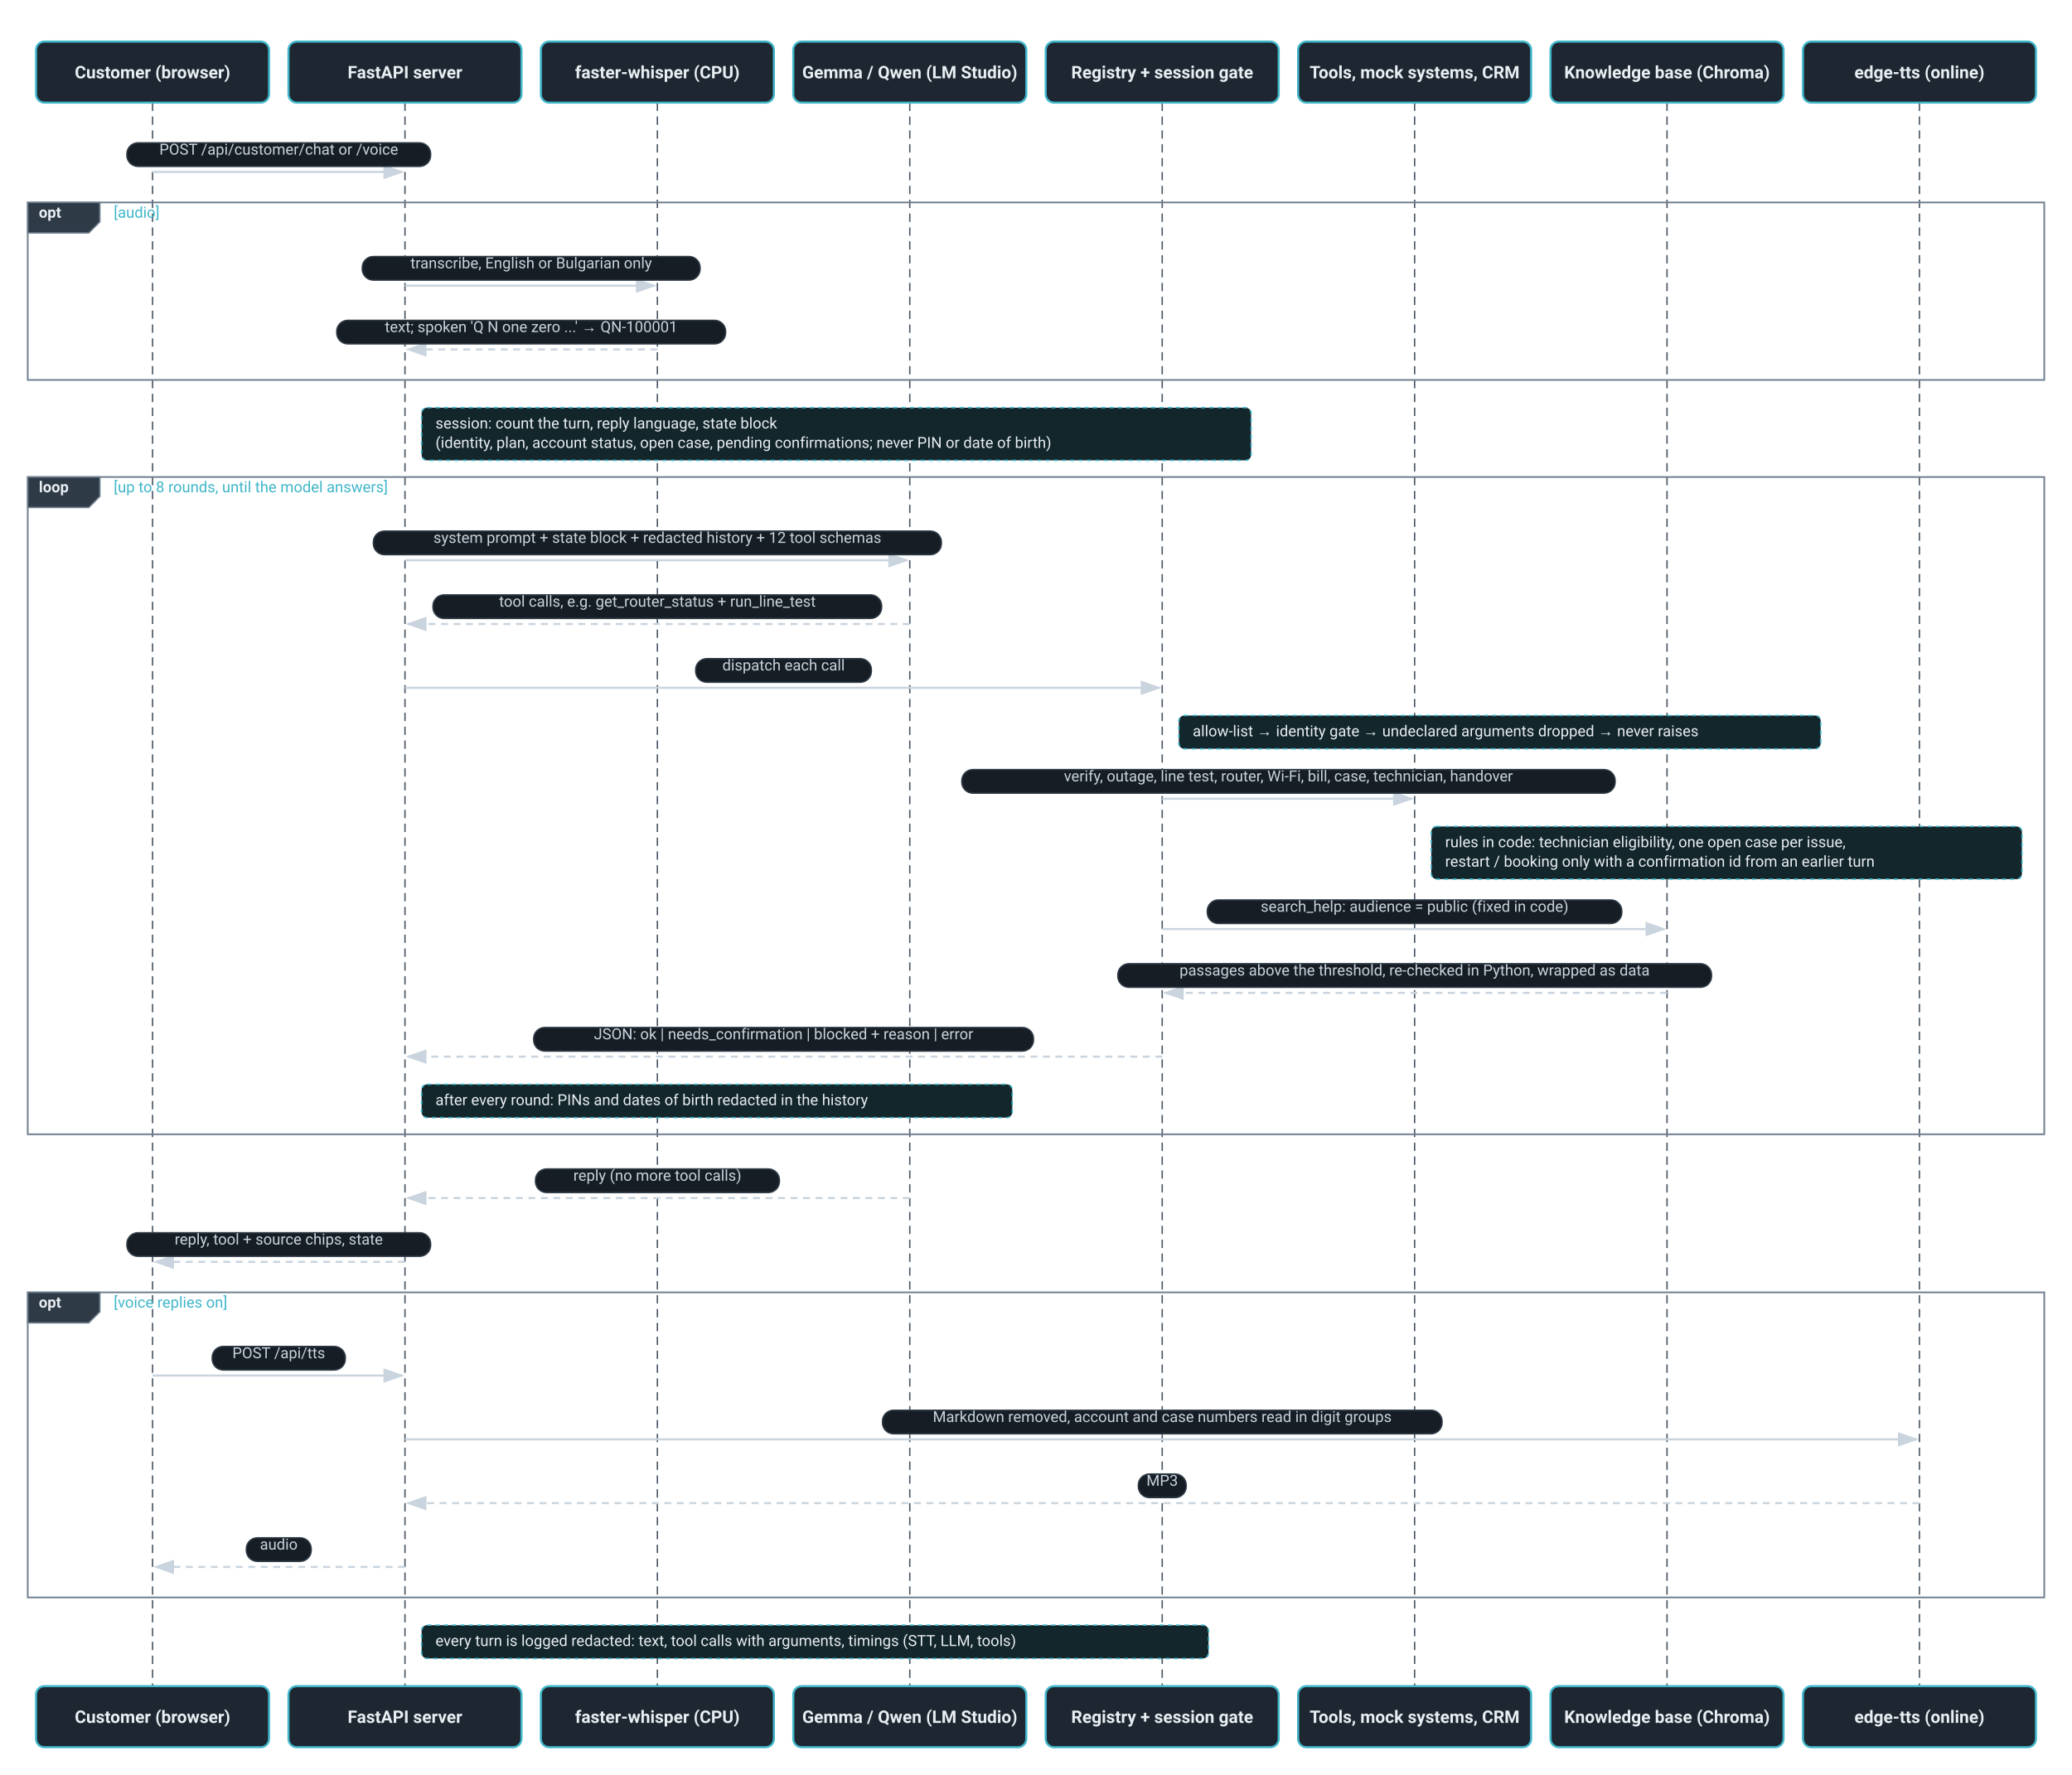
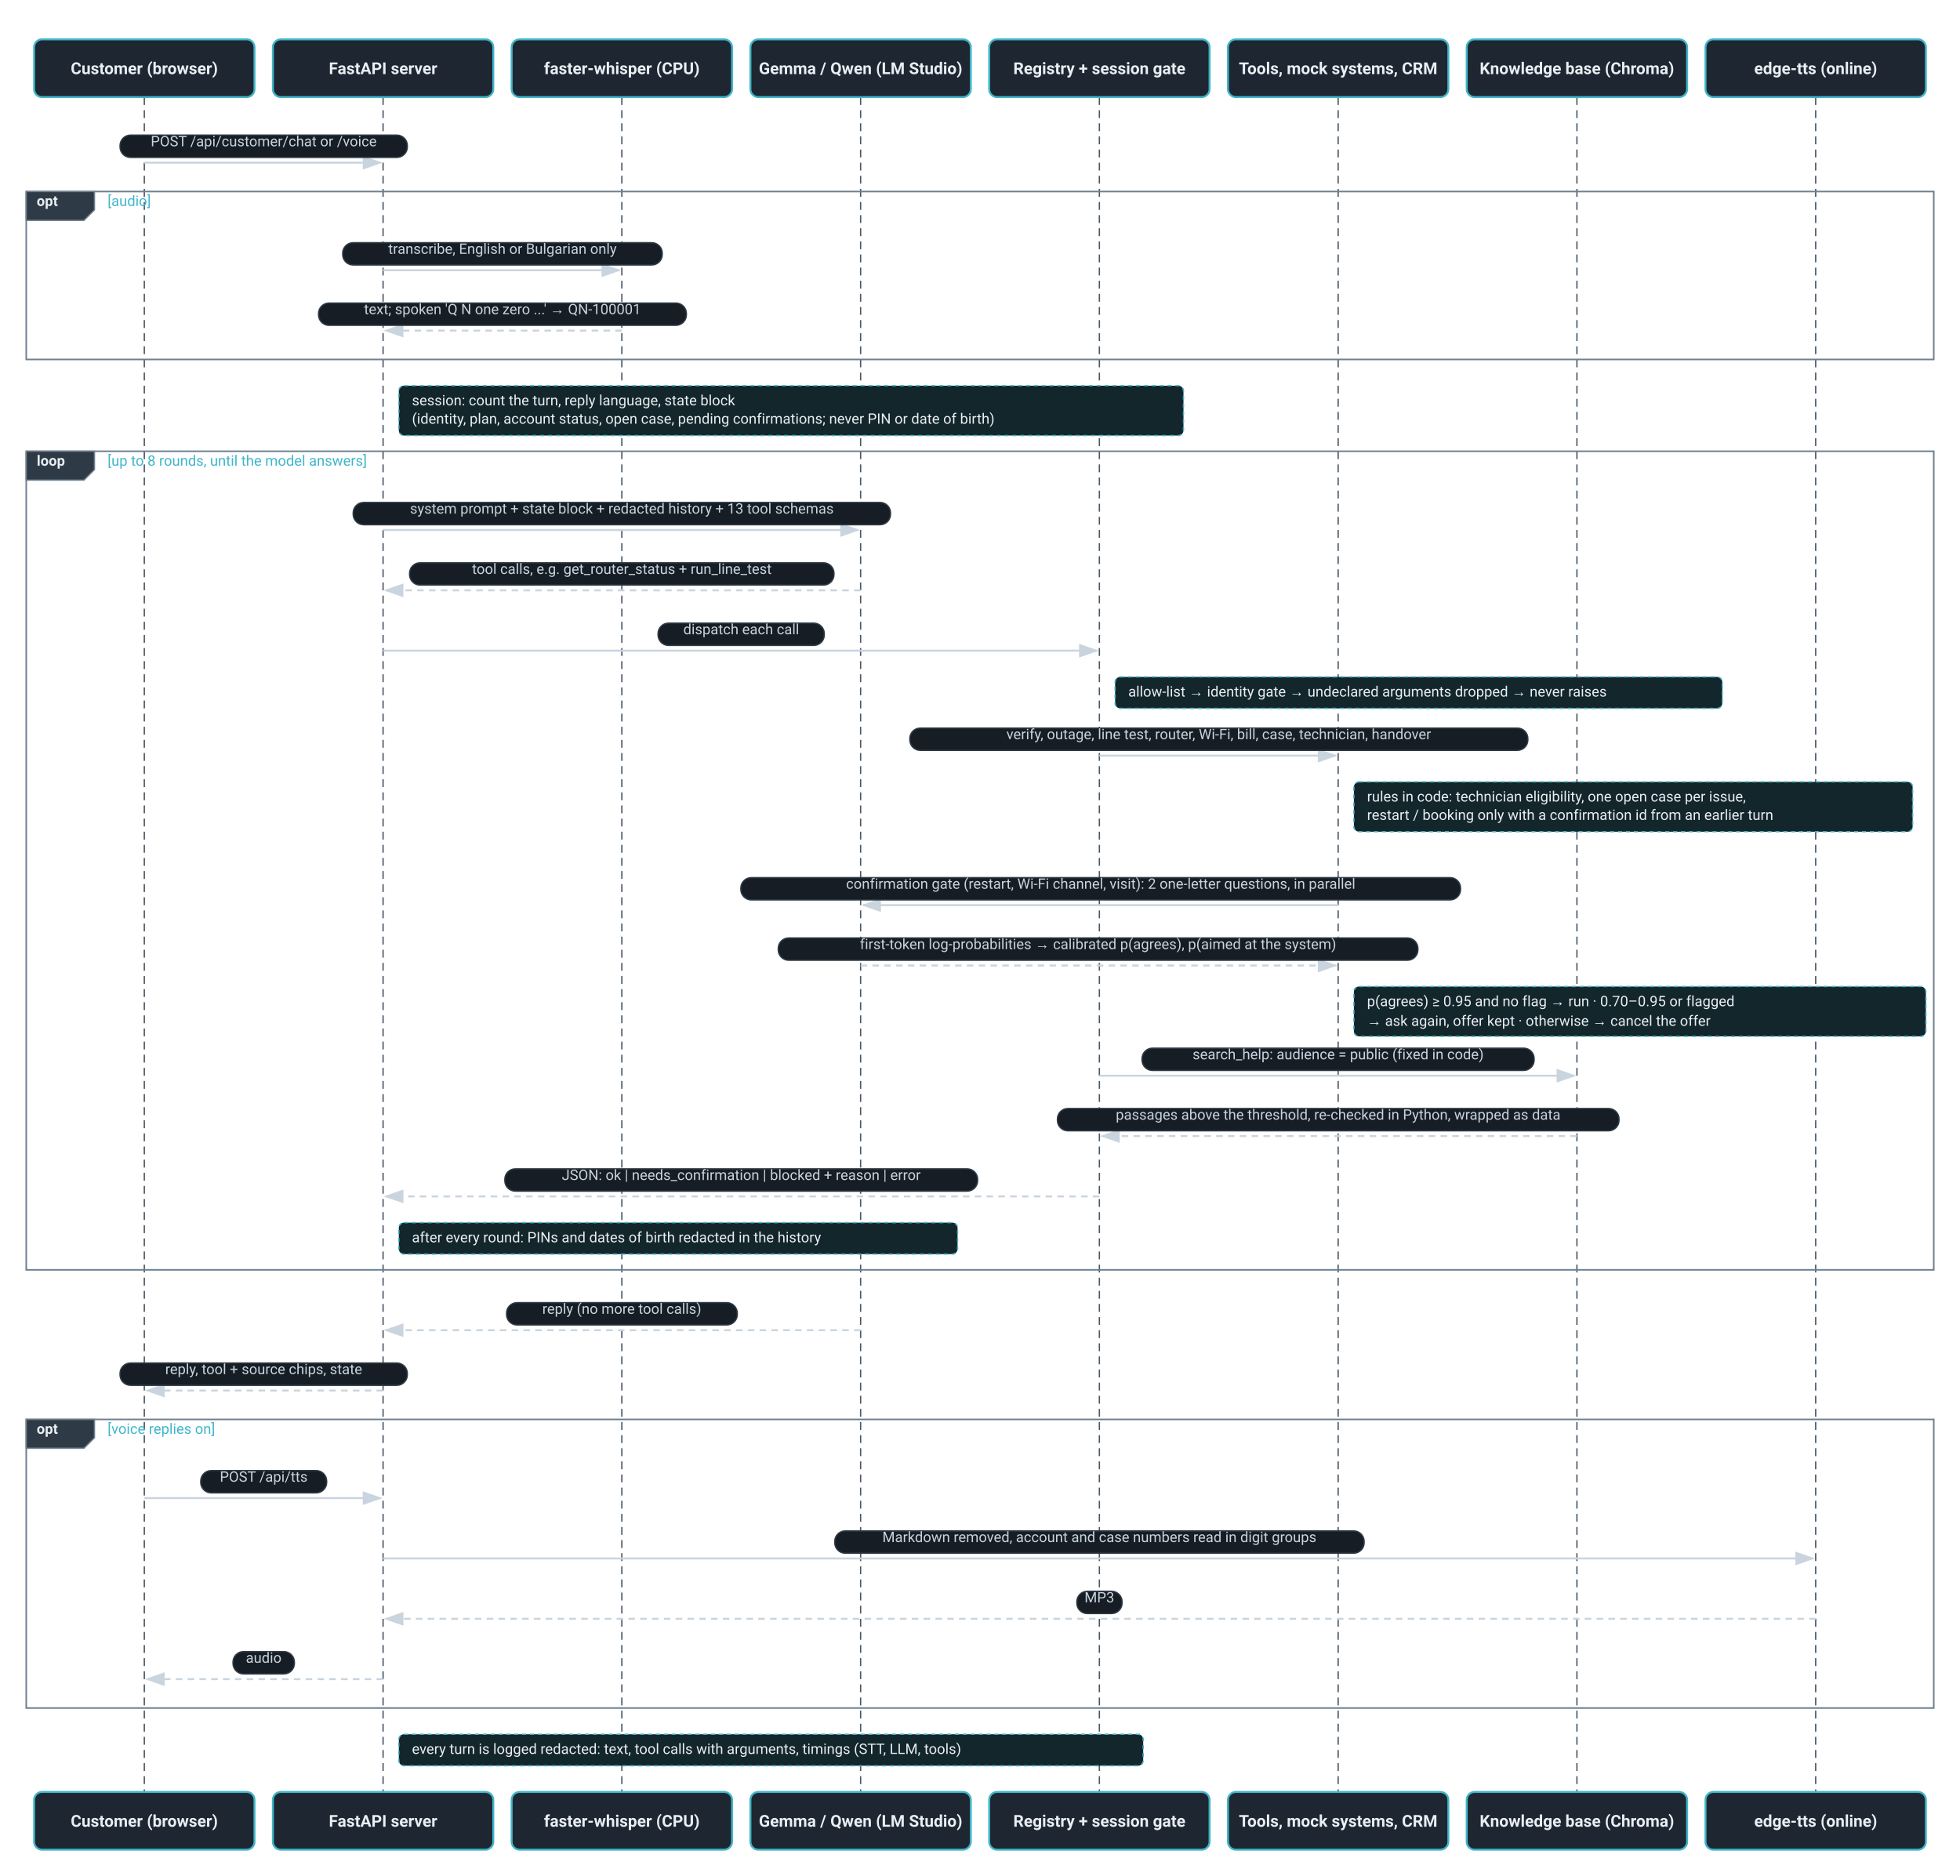
- <svg xmlns="http://www.w3.org/2000/svg" viewBox="0 0 1494 1280" width="1494" height="1280" role="img" aria-label="Sequence diagram of one LineCare customer turn">
+ <svg xmlns="http://www.w3.org/2000/svg" viewBox="0 0 1494 1430" width="1494" height="1430" role="img" aria-label="Sequence diagram of one LineCare customer turn">
  <style>
  svg { background: #0f1419; }
  text { font-family: "Segoe UI", Roboto, Arial, sans-serif; fill: #e9eef3; }
  .actor { fill: #1e2731; stroke: #3fb6c9; stroke-width: 1.5; }
  .actor-text { font-size: 12.5px; font-weight: 600; }
  .lifeline { stroke: #4a5866; stroke-width: 1; stroke-dasharray: 6 4; }
  .edge { stroke: #c9d4de; stroke-width: 1.5; }
  .dashed { stroke-dasharray: 5 4; }
  .pill { fill: #161d24; stroke: #2e3a46; }
  .edge-label { font-size: 11px; fill: #c9d4de; }
  .note { fill: #13262b; stroke: #3fb6c9; stroke-width: 1; stroke-dasharray: 3 3; }
  .note-text { fill: #e9eef3; }
  .block { fill: none; stroke: #6f7f8e; stroke-width: 1.2; }
  .badge { fill: #2e3a46; stroke: #6f7f8e; }
  .badge-text { font-size: 11px; font-weight: 700; }
  .guard { font-size: 11px; fill: #3fb6c9; }
</style>
  <defs>
    <marker id="arrow" refX="9" refY="3.5" markerWidth="10" markerHeight="7" orient="auto">
      <path d="M0,0 L10,3.5 L0,7 z" fill="#c9d4de" />
    </marker>
  </defs>
-   <line x1="110" y1="74" x2="110" y2="1216" class="lifeline" />
+   <line x1="110" y1="74" x2="110" y2="1366" class="lifeline" />
  <rect x="26.0" y="30" width="168" height="44" rx="6" class="actor" />
  <text x="110" y="56.5" text-anchor="middle" class="actor-text">Customer (browser)</text>
-   <rect x="26.0" y="1216" width="168" height="44" rx="6" class="actor" />
-   <text x="110" y="1242.5" text-anchor="middle" class="actor-text">Customer (browser)</text>
-   <line x1="292" y1="74" x2="292" y2="1216" class="lifeline" />
+   <rect x="26.0" y="1366" width="168" height="44" rx="6" class="actor" />
+   <text x="110" y="1392.5" text-anchor="middle" class="actor-text">Customer (browser)</text>
+   <line x1="292" y1="74" x2="292" y2="1366" class="lifeline" />
  <rect x="208.0" y="30" width="168" height="44" rx="6" class="actor" />
  <text x="292" y="56.5" text-anchor="middle" class="actor-text">FastAPI server</text>
-   <rect x="208.0" y="1216" width="168" height="44" rx="6" class="actor" />
-   <text x="292" y="1242.5" text-anchor="middle" class="actor-text">FastAPI server</text>
-   <line x1="474" y1="74" x2="474" y2="1216" class="lifeline" />
+   <rect x="208.0" y="1366" width="168" height="44" rx="6" class="actor" />
+   <text x="292" y="1392.5" text-anchor="middle" class="actor-text">FastAPI server</text>
+   <line x1="474" y1="74" x2="474" y2="1366" class="lifeline" />
  <rect x="390.0" y="30" width="168" height="44" rx="6" class="actor" />
  <text x="474" y="56.5" text-anchor="middle" class="actor-text">faster-whisper (CPU)</text>
-   <rect x="390.0" y="1216" width="168" height="44" rx="6" class="actor" />
-   <text x="474" y="1242.5" text-anchor="middle" class="actor-text">faster-whisper (CPU)</text>
-   <line x1="656" y1="74" x2="656" y2="1216" class="lifeline" />
+   <rect x="390.0" y="1366" width="168" height="44" rx="6" class="actor" />
+   <text x="474" y="1392.5" text-anchor="middle" class="actor-text">faster-whisper (CPU)</text>
+   <line x1="656" y1="74" x2="656" y2="1366" class="lifeline" />
  <rect x="572.0" y="30" width="168" height="44" rx="6" class="actor" />
  <text x="656" y="56.5" text-anchor="middle" class="actor-text">Gemma / Qwen (LM Studio)</text>
-   <rect x="572.0" y="1216" width="168" height="44" rx="6" class="actor" />
-   <text x="656" y="1242.5" text-anchor="middle" class="actor-text">Gemma / Qwen (LM Studio)</text>
-   <line x1="838" y1="74" x2="838" y2="1216" class="lifeline" />
+   <rect x="572.0" y="1366" width="168" height="44" rx="6" class="actor" />
+   <text x="656" y="1392.5" text-anchor="middle" class="actor-text">Gemma / Qwen (LM Studio)</text>
+   <line x1="838" y1="74" x2="838" y2="1366" class="lifeline" />
  <rect x="754.0" y="30" width="168" height="44" rx="6" class="actor" />
  <text x="838" y="56.5" text-anchor="middle" class="actor-text">Registry + session gate</text>
-   <rect x="754.0" y="1216" width="168" height="44" rx="6" class="actor" />
-   <text x="838" y="1242.5" text-anchor="middle" class="actor-text">Registry + session gate</text>
-   <line x1="1020" y1="74" x2="1020" y2="1216" class="lifeline" />
+   <rect x="754.0" y="1366" width="168" height="44" rx="6" class="actor" />
+   <text x="838" y="1392.5" text-anchor="middle" class="actor-text">Registry + session gate</text>
+   <line x1="1020" y1="74" x2="1020" y2="1366" class="lifeline" />
  <rect x="936.0" y="30" width="168" height="44" rx="6" class="actor" />
  <text x="1020" y="56.5" text-anchor="middle" class="actor-text">Tools, mock systems, CRM</text>
-   <rect x="936.0" y="1216" width="168" height="44" rx="6" class="actor" />
-   <text x="1020" y="1242.5" text-anchor="middle" class="actor-text">Tools, mock systems, CRM</text>
-   <line x1="1202" y1="74" x2="1202" y2="1216" class="lifeline" />
+   <rect x="936.0" y="1366" width="168" height="44" rx="6" class="actor" />
+   <text x="1020" y="1392.5" text-anchor="middle" class="actor-text">Tools, mock systems, CRM</text>
+   <line x1="1202" y1="74" x2="1202" y2="1366" class="lifeline" />
  <rect x="1118.0" y="30" width="168" height="44" rx="6" class="actor" />
  <text x="1202" y="56.5" text-anchor="middle" class="actor-text">Knowledge base (Chroma)</text>
-   <rect x="1118.0" y="1216" width="168" height="44" rx="6" class="actor" />
-   <text x="1202" y="1242.5" text-anchor="middle" class="actor-text">Knowledge base (Chroma)</text>
-   <line x1="1384" y1="74" x2="1384" y2="1216" class="lifeline" />
+   <rect x="1118.0" y="1366" width="168" height="44" rx="6" class="actor" />
+   <text x="1202" y="1392.5" text-anchor="middle" class="actor-text">Knowledge base (Chroma)</text>
+   <line x1="1384" y1="74" x2="1384" y2="1366" class="lifeline" />
  <rect x="1300.0" y="30" width="168" height="44" rx="6" class="actor" />
  <text x="1384" y="56.5" text-anchor="middle" class="actor-text">edge-tts (online)</text>
-   <rect x="1300.0" y="1216" width="168" height="44" rx="6" class="actor" />
-   <text x="1384" y="1242.5" text-anchor="middle" class="actor-text">edge-tts (online)</text>
+   <rect x="1300.0" y="1366" width="168" height="44" rx="6" class="actor" />
+   <text x="1384" y="1392.5" text-anchor="middle" class="actor-text">edge-tts (online)</text>
  <rect x="20" y="146" width="1454" height="128" class="block" />
  <path d="M 20 146 h 52 v 14 l -8 8 h -44 z" class="badge" />
  <text x="28" y="157" class="badge-text">opt</text>
  <text x="82" y="157" class="guard">[audio]</text>
-   <rect x="20" y="344" width="1454" height="474" class="block" />
+   <rect x="20" y="344" width="1454" height="624" class="block" />
  <path d="M 20 344 h 52 v 14 l -8 8 h -44 z" class="badge" />
  <text x="28" y="355" class="badge-text">loop</text>
  <text x="82" y="355" class="guard">[up to 8 rounds, until the model answers]</text>
-   <rect x="20" y="932" width="1454" height="220" class="block" />
-   <path d="M 20 932 h 52 v 14 l -8 8 h -44 z" class="badge" />
-   <text x="28" y="943" class="badge-text">opt</text>
-   <text x="82" y="943" class="guard">[voice replies on]</text>
+   <rect x="20" y="1082" width="1454" height="220" class="block" />
+   <path d="M 20 1082 h 52 v 14 l -8 8 h -44 z" class="badge" />
+   <text x="28" y="1093" class="badge-text">opt</text>
+   <text x="82" y="1093" class="guard">[voice replies on]</text>
  <line x1="110" y1="124" x2="290" y2="124" class="edge" marker-end="url(#arrow)" />
  <rect x="91.5" y="103" width="219.0" height="17" rx="8" class="pill" />
  <text x="201.0" y="111.5" class="edge-label" text-anchor="middle">POST /api/customer/chat or /voice</text>
  <line x1="292" y1="206" x2="472" y2="206" class="edge" marker-end="url(#arrow)" />
  <rect x="261.2" y="185" width="243.6" height="17" rx="8" class="pill" />
  <text x="383.0" y="193.5" class="edge-label" text-anchor="middle">transcribe, English or Bulgarian only</text>
  <line x1="474" y1="252" x2="294" y2="252" class="edge dashed" marker-end="url(#arrow)" />
  <rect x="242.8" y="231" width="280.4" height="17" rx="8" class="pill" />
  <text x="383.0" y="239.5" class="edge-label" text-anchor="middle">text; spoken 'Q N one zero ...' → QN-100001</text>
  <rect x="304.0" y="294" width="598.1" height="38" rx="4" class="note" />
  <text x="314.0" y="309" class="edge-label note-text">session: count the turn, reply language, state block</text>
  <text x="314.0" y="323" class="edge-label note-text">(identity, plan, account status, open case, pending confirmations; never PIN or date of birth)</text>
  <line x1="292" y1="404" x2="654" y2="404" class="edge" marker-end="url(#arrow)" />
  <rect x="269.2" y="383" width="409.6" height="17" rx="8" class="pill" />
-   <text x="474.0" y="391.5" class="edge-label" text-anchor="middle">system prompt + state block + redacted history + 12 tool schemas</text>
+   <text x="474.0" y="391.5" class="edge-label" text-anchor="middle">system prompt + state block + redacted history + 13 tool schemas</text>
  <line x1="656" y1="450" x2="294" y2="450" class="edge dashed" marker-end="url(#arrow)" />
  <rect x="312.2" y="429" width="323.5" height="17" rx="8" class="pill" />
  <text x="474.0" y="437.5" class="edge-label" text-anchor="middle">tool calls, e.g. get_router_status + run_line_test</text>
  <line x1="292" y1="496" x2="836" y2="496" class="edge" marker-end="url(#arrow)" />
  <rect x="501.6" y="475" width="126.7" height="17" rx="8" class="pill" />
  <text x="565.0" y="483.5" class="edge-label" text-anchor="middle">dispatch each call</text>
  <rect x="850.0" y="516" width="462.8" height="24" rx="4" class="note" />
  <text x="860.0" y="531" class="edge-label note-text">allow-list → identity gate → undeclared arguments dropped → never raises</text>
  <line x1="838" y1="576" x2="1018" y2="576" class="edge" marker-end="url(#arrow)" />
  <rect x="693.5" y="555" width="471.1" height="17" rx="8" class="pill" />
  <text x="929.0" y="563.5" class="edge-label" text-anchor="middle">verify, outage, line test, router, Wi-Fi, bill, case, technician, handover</text>
  <rect x="1032.0" y="596" width="425.9" height="38" rx="4" class="note" />
  <text x="1042.0" y="611" class="edge-label note-text">rules in code: technician eligibility, one open case per issue,</text>
  <text x="1042.0" y="625" class="edge-label note-text">restart / booking only with a confirmation id from an earlier turn</text>
-   <line x1="838" y1="670" x2="1200" y2="670" class="edge" marker-end="url(#arrow)" />
-   <rect x="870.5" y="649" width="298.9" height="17" rx="8" class="pill" />
-   <text x="1020.0" y="657.5" class="edge-label" text-anchor="middle">search_help: audience = public (fixed in code)</text>
-   <line x1="1202" y1="716" x2="840" y2="716" class="edge dashed" marker-end="url(#arrow)" />
-   <rect x="806.0" y="695" width="428.1" height="17" rx="8" class="pill" />
-   <text x="1020.0" y="703.5" class="edge-label" text-anchor="middle">passages above the threshold, re-checked in Python, wrapped as data</text>
-   <line x1="838" y1="762" x2="294" y2="762" class="edge dashed" marker-end="url(#arrow)" />
-   <rect x="384.8" y="741" width="360.4" height="17" rx="8" class="pill" />
-   <text x="565.0" y="749.5" class="edge-label" text-anchor="middle">JSON: ok | needs_confirmation | blocked + reason | error</text>
-   <rect x="304.0" y="782" width="425.9" height="24" rx="4" class="note" />
-   <text x="314.0" y="797" class="edge-label note-text">after every round: PINs and dates of birth redacted in the history</text>
-   <line x1="656" y1="864" x2="294" y2="864" class="edge dashed" marker-end="url(#arrow)" />
-   <rect x="386.1" y="843" width="175.9" height="17" rx="8" class="pill" />
-   <text x="474.0" y="851.5" class="edge-label" text-anchor="middle">reply (no more tool calls)</text>
-   <line x1="292" y1="910" x2="112" y2="910" class="edge dashed" marker-end="url(#arrow)" />
-   <rect x="91.5" y="889" width="219.0" height="17" rx="8" class="pill" />
-   <text x="201.0" y="897.5" class="edge-label" text-anchor="middle">reply, tool + source chips, state</text>
-   <line x1="110" y1="992" x2="290" y2="992" class="edge" marker-end="url(#arrow)" />
-   <rect x="153.0" y="971" width="96.0" height="17" rx="8" class="pill" />
-   <text x="201.0" y="979.5" class="edge-label" text-anchor="middle">POST /api/tts</text>
-   <line x1="292" y1="1038" x2="1382" y2="1038" class="edge" marker-end="url(#arrow)" />
-   <rect x="636.3" y="1017" width="403.5" height="17" rx="8" class="pill" />
-   <text x="838.0" y="1025.5" class="edge-label" text-anchor="middle">Markdown removed, account and case numbers read in digit groups</text>
-   <line x1="1384" y1="1084" x2="294" y2="1084" class="edge dashed" marker-end="url(#arrow)" />
-   <rect x="820.8" y="1063" width="34.5" height="17" rx="8" class="pill" />
-   <text x="838.0" y="1071.5" class="edge-label" text-anchor="middle">MP3</text>
-   <line x1="292" y1="1130" x2="112" y2="1130" class="edge dashed" marker-end="url(#arrow)" />
-   <rect x="177.6" y="1109" width="46.8" height="17" rx="8" class="pill" />
-   <text x="201.0" y="1117.5" class="edge-label" text-anchor="middle">audio</text>
-   <rect x="304.0" y="1172" width="567.4" height="24" rx="4" class="note" />
-   <text x="314.0" y="1187" class="edge-label note-text">every turn is logged redacted: text, tool calls with arguments, timings (STT, LLM, tools)</text>
+   <line x1="1020" y1="690" x2="658" y2="690" class="edge" marker-end="url(#arrow)" />
+   <rect x="564.7" y="669" width="548.6" height="17" rx="8" class="pill" />
+   <text x="839.0" y="677.5" class="edge-label" text-anchor="middle">confirmation gate (restart, Wi-Fi channel, visit): 2 one-letter questions, in parallel</text>
+   <line x1="656" y1="736" x2="1018" y2="736" class="edge dashed" marker-end="url(#arrow)" />
+   <rect x="593.2" y="715" width="487.6" height="17" rx="8" class="pill" />
+   <text x="837.0" y="723.5" class="edge-label" text-anchor="middle">first-token log-probabilities → calibrated p(agrees), p(aimed at the system)</text>
+   <rect x="1032.0" y="752" width="436" height="38" rx="4" class="note" />
+   <text x="1042.0" y="767" class="edge-label note-text">p(agrees) ≥ 0.95 and no flag → run · 0.70–0.95 or flagged</text>
+   <text x="1042.0" y="782" class="edge-label note-text">→ ask again, offer kept · otherwise → cancel the offer</text>
+   <line x1="838" y1="820" x2="1200" y2="820" class="edge" marker-end="url(#arrow)" />
+   <rect x="870.5" y="799" width="298.9" height="17" rx="8" class="pill" />
+   <text x="1020.0" y="807.5" class="edge-label" text-anchor="middle">search_help: audience = public (fixed in code)</text>
+   <line x1="1202" y1="866" x2="840" y2="866" class="edge dashed" marker-end="url(#arrow)" />
+   <rect x="806.0" y="845" width="428.1" height="17" rx="8" class="pill" />
+   <text x="1020.0" y="853.5" class="edge-label" text-anchor="middle">passages above the threshold, re-checked in Python, wrapped as data</text>
+   <line x1="838" y1="912" x2="294" y2="912" class="edge dashed" marker-end="url(#arrow)" />
+   <rect x="384.8" y="891" width="360.4" height="17" rx="8" class="pill" />
+   <text x="565.0" y="899.5" class="edge-label" text-anchor="middle">JSON: ok | needs_confirmation | blocked + reason | error</text>
+   <rect x="304.0" y="932" width="425.9" height="24" rx="4" class="note" />
+   <text x="314.0" y="947" class="edge-label note-text">after every round: PINs and dates of birth redacted in the history</text>
+   <line x1="656" y1="1014" x2="294" y2="1014" class="edge dashed" marker-end="url(#arrow)" />
+   <rect x="386.1" y="993" width="175.9" height="17" rx="8" class="pill" />
+   <text x="474.0" y="1001.5" class="edge-label" text-anchor="middle">reply (no more tool calls)</text>
+   <line x1="292" y1="1060" x2="112" y2="1060" class="edge dashed" marker-end="url(#arrow)" />
+   <rect x="91.5" y="1039" width="219.0" height="17" rx="8" class="pill" />
+   <text x="201.0" y="1047.5" class="edge-label" text-anchor="middle">reply, tool + source chips, state</text>
+   <line x1="110" y1="1142" x2="290" y2="1142" class="edge" marker-end="url(#arrow)" />
+   <rect x="153.0" y="1121" width="96.0" height="17" rx="8" class="pill" />
+   <text x="201.0" y="1129.5" class="edge-label" text-anchor="middle">POST /api/tts</text>
+   <line x1="292" y1="1188" x2="1382" y2="1188" class="edge" marker-end="url(#arrow)" />
+   <rect x="636.3" y="1167" width="403.5" height="17" rx="8" class="pill" />
+   <text x="838.0" y="1175.5" class="edge-label" text-anchor="middle">Markdown removed, account and case numbers read in digit groups</text>
+   <line x1="1384" y1="1234" x2="294" y2="1234" class="edge dashed" marker-end="url(#arrow)" />
+   <rect x="820.8" y="1213" width="34.5" height="17" rx="8" class="pill" />
+   <text x="838.0" y="1221.5" class="edge-label" text-anchor="middle">MP3</text>
+   <line x1="292" y1="1280" x2="112" y2="1280" class="edge dashed" marker-end="url(#arrow)" />
+   <rect x="177.6" y="1259" width="46.8" height="17" rx="8" class="pill" />
+   <text x="201.0" y="1267.5" class="edge-label" text-anchor="middle">audio</text>
+   <rect x="304.0" y="1322" width="567.4" height="24" rx="4" class="note" />
+   <text x="314.0" y="1337" class="edge-label note-text">every turn is logged redacted: text, tool calls with arguments, timings (STT, LLM, tools)</text>
</svg>
